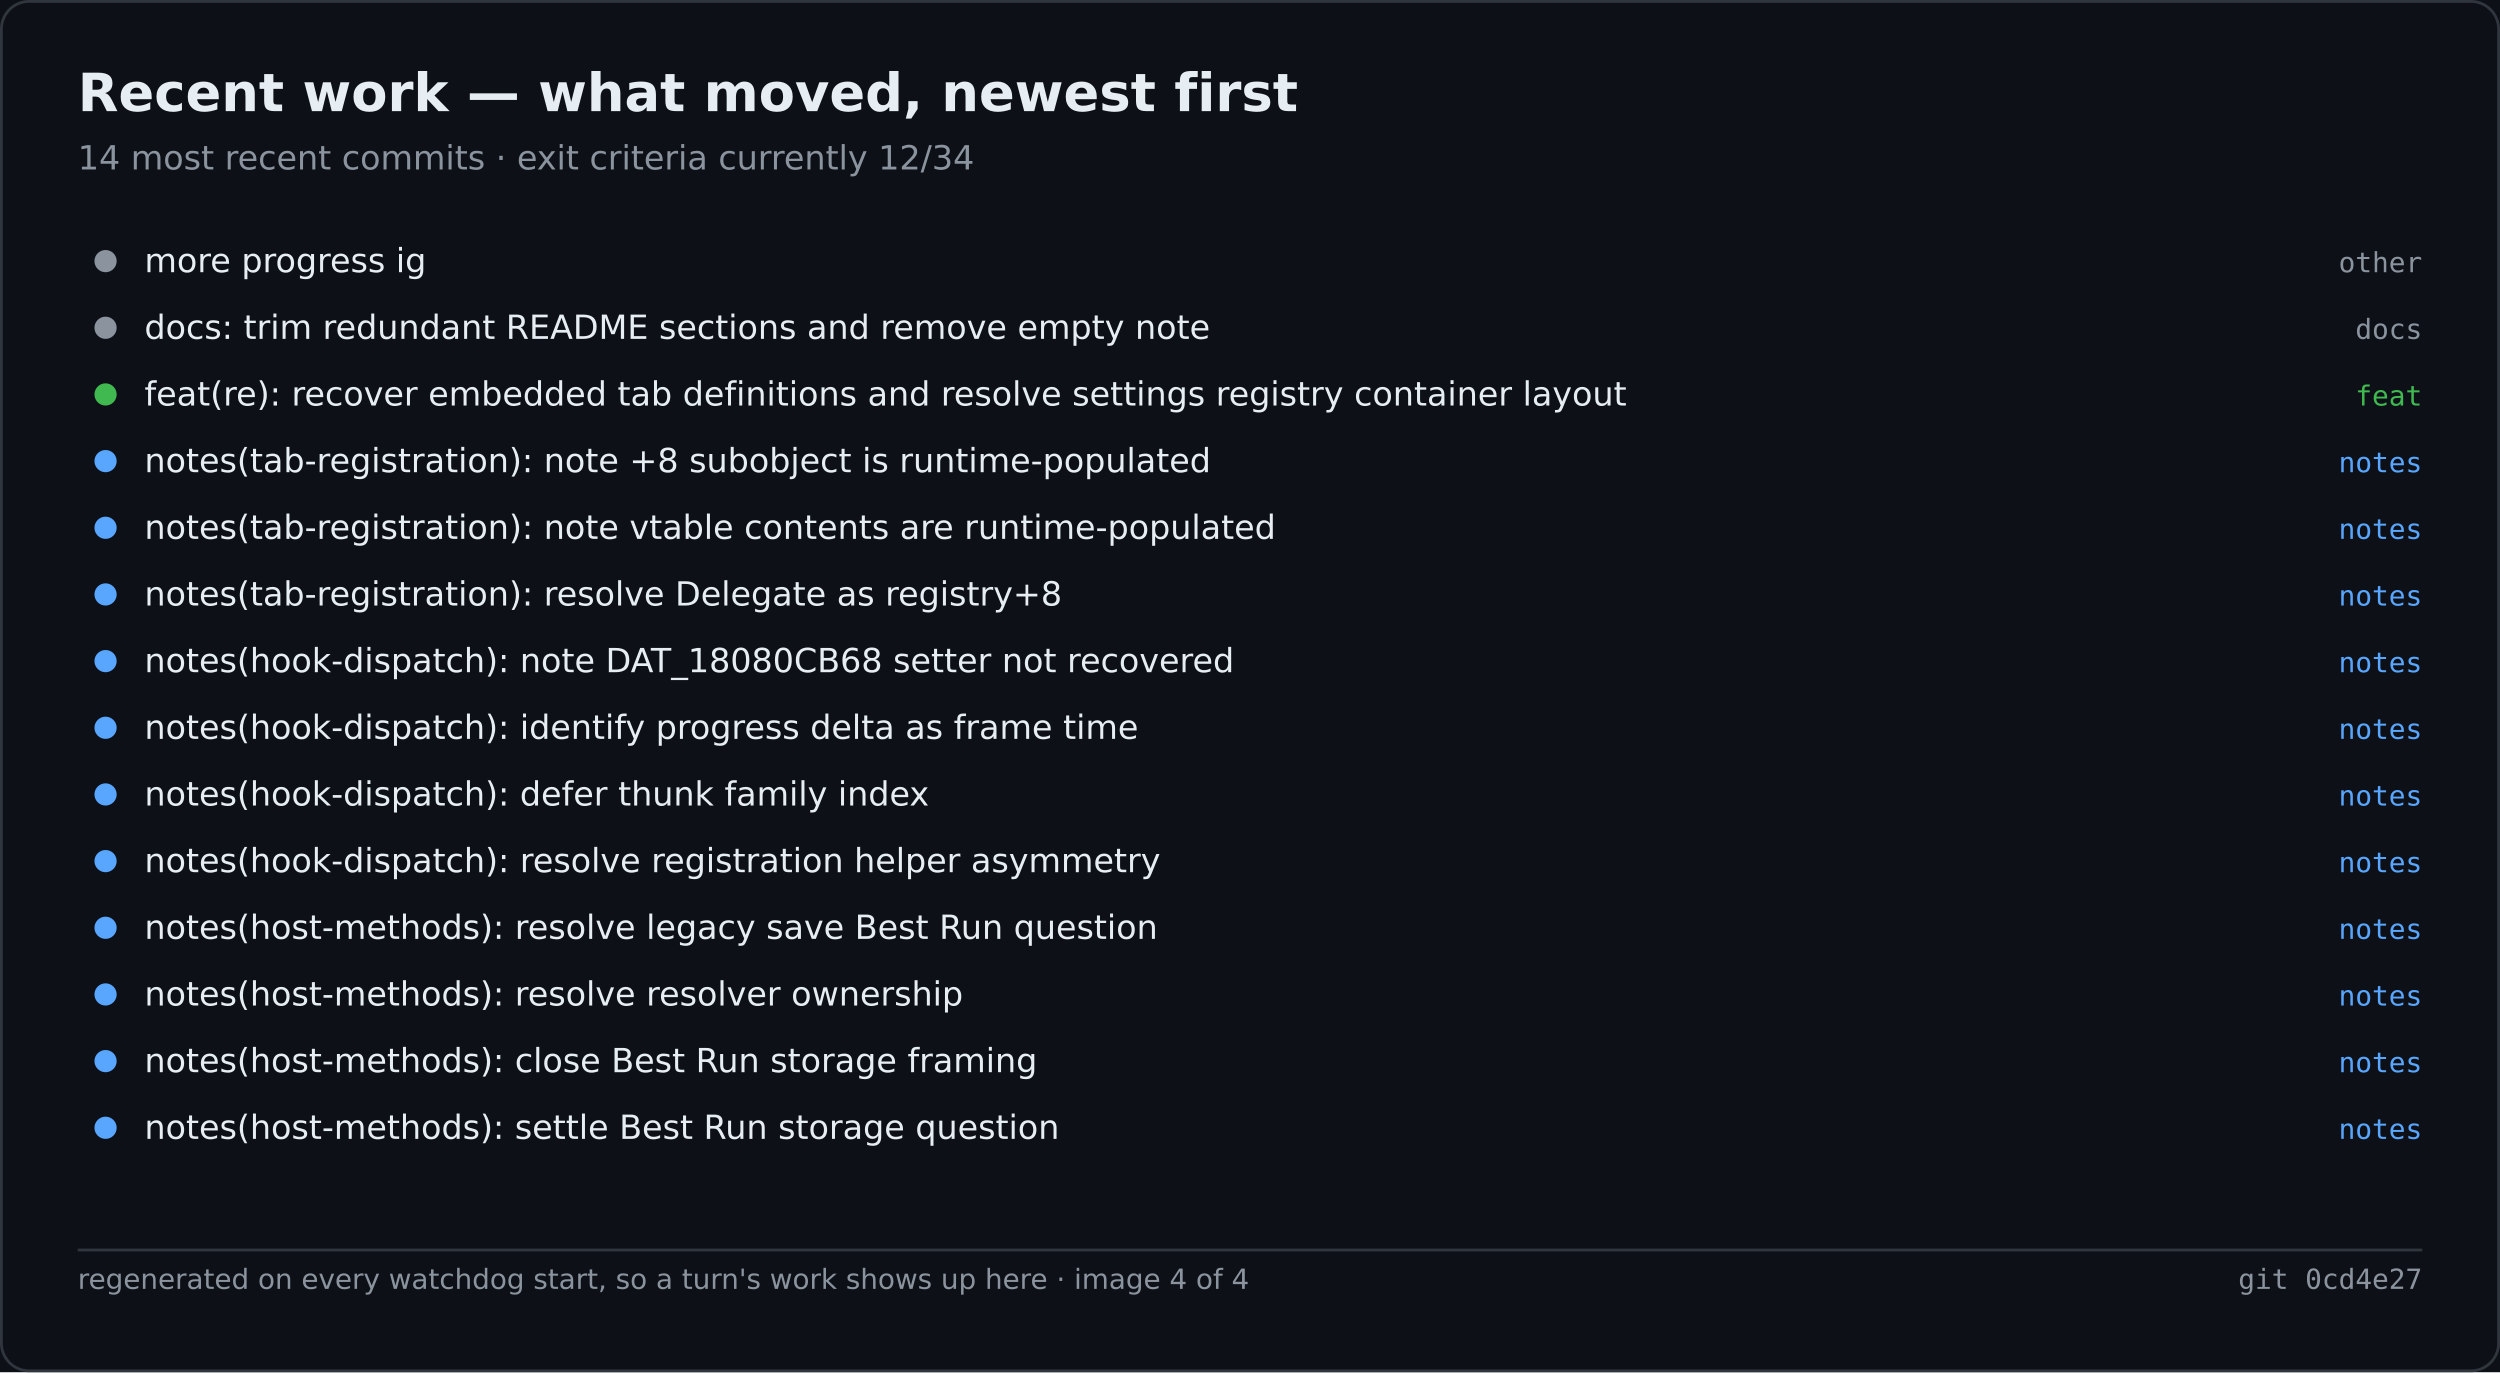
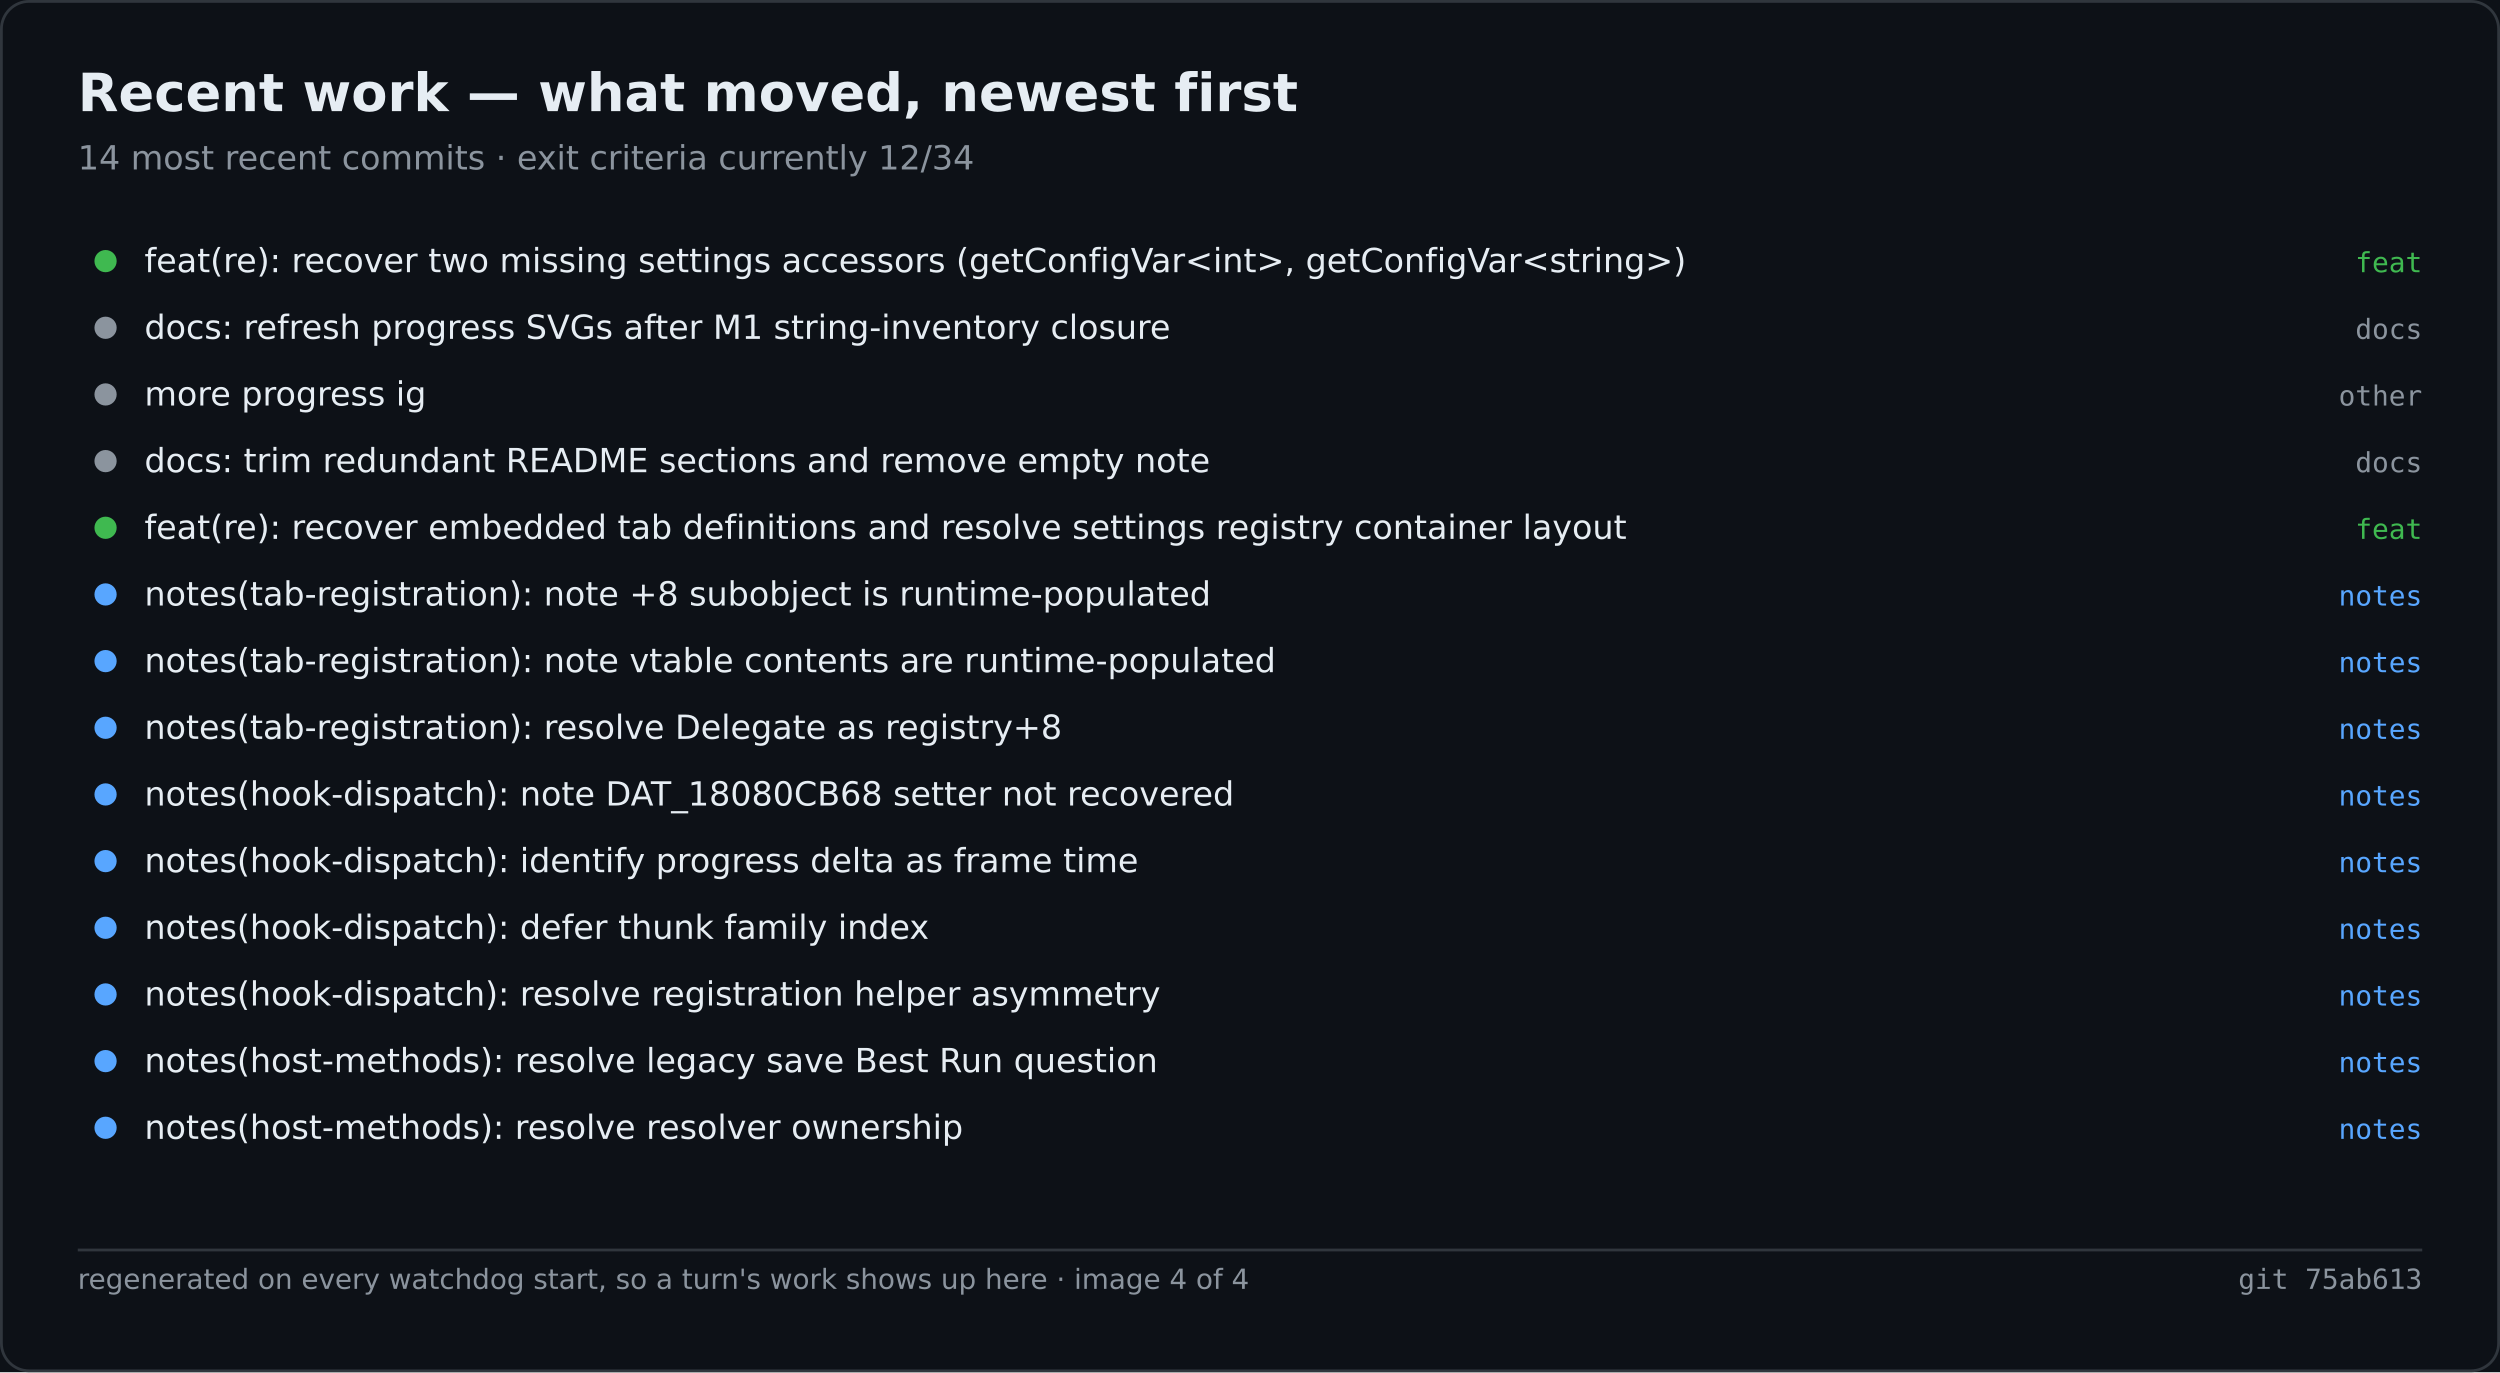
<svg xmlns="http://www.w3.org/2000/svg" width="900" height="494" viewBox="0 0 900 494" role="img" aria-label="Recent work — what moved, newest first">
  <rect width="900" height="494" fill="#0d1117" />
  <rect x="0.5" y="0.5" width="899" height="493" fill="none" stroke="#30363d" rx="10" />
  <text x="28" y="40" font-family="Segoe UI,DejaVu Sans,Helvetica,sans-serif" font-size="19" font-weight="600" fill="#e6edf3">Recent work — what moved, newest first</text>
  <text x="28" y="61" font-family="Segoe UI,DejaVu Sans,Helvetica,sans-serif" font-size="12" fill="#8b949e">14 most recent commits · exit criteria currently 12/34</text>
-   <circle cx="38.0" cy="94.0" r="4" fill="#8b949e" />
-   <text x="52.0" y="98.0" font-family="Segoe UI,DejaVu Sans,Helvetica,sans-serif" font-size="12" fill="#e6edf3">more progress ig</text>
-   <text x="872.0" y="98.0" font-family="Cascadia Mono,Consolas,DejaVu Sans Mono,monospace" font-size="10" fill="#8b949e" text-anchor="end">other</text>
+   <circle cx="38.0" cy="94.0" r="4" fill="#3fb950" />
+   <text x="52.0" y="98.0" font-family="Segoe UI,DejaVu Sans,Helvetica,sans-serif" font-size="12" fill="#e6edf3">feat(re): recover two missing settings accessors (getConfigVar&lt;int&gt;, getConfigVar&lt;string&gt;)</text>
+   <text x="872.0" y="98.0" font-family="Cascadia Mono,Consolas,DejaVu Sans Mono,monospace" font-size="10" fill="#3fb950" text-anchor="end">feat</text>
  <circle cx="38.0" cy="118.0" r="4" fill="#8b949e" />
-   <text x="52.0" y="122.0" font-family="Segoe UI,DejaVu Sans,Helvetica,sans-serif" font-size="12" fill="#e6edf3">docs: trim redundant README sections and remove empty note</text>
+   <text x="52.0" y="122.0" font-family="Segoe UI,DejaVu Sans,Helvetica,sans-serif" font-size="12" fill="#e6edf3">docs: refresh progress SVGs after M1 string-inventory closure</text>
  <text x="872.0" y="122.0" font-family="Cascadia Mono,Consolas,DejaVu Sans Mono,monospace" font-size="10" fill="#8b949e" text-anchor="end">docs</text>
-   <circle cx="38.0" cy="142.0" r="4" fill="#3fb950" />
-   <text x="52.0" y="146.0" font-family="Segoe UI,DejaVu Sans,Helvetica,sans-serif" font-size="12" fill="#e6edf3">feat(re): recover embedded tab definitions and resolve settings registry container layout</text>
-   <text x="872.0" y="146.0" font-family="Cascadia Mono,Consolas,DejaVu Sans Mono,monospace" font-size="10" fill="#3fb950" text-anchor="end">feat</text>
-   <circle cx="38.0" cy="166.0" r="4" fill="#58a6ff" />
-   <text x="52.0" y="170.0" font-family="Segoe UI,DejaVu Sans,Helvetica,sans-serif" font-size="12" fill="#e6edf3">notes(tab-registration): note +8 subobject is runtime-populated</text>
-   <text x="872.0" y="170.0" font-family="Cascadia Mono,Consolas,DejaVu Sans Mono,monospace" font-size="10" fill="#58a6ff" text-anchor="end">notes</text>
-   <circle cx="38.0" cy="190.0" r="4" fill="#58a6ff" />
-   <text x="52.0" y="194.0" font-family="Segoe UI,DejaVu Sans,Helvetica,sans-serif" font-size="12" fill="#e6edf3">notes(tab-registration): note vtable contents are runtime-populated</text>
-   <text x="872.0" y="194.0" font-family="Cascadia Mono,Consolas,DejaVu Sans Mono,monospace" font-size="10" fill="#58a6ff" text-anchor="end">notes</text>
+   <circle cx="38.0" cy="142.0" r="4" fill="#8b949e" />
+   <text x="52.0" y="146.0" font-family="Segoe UI,DejaVu Sans,Helvetica,sans-serif" font-size="12" fill="#e6edf3">more progress ig</text>
+   <text x="872.0" y="146.0" font-family="Cascadia Mono,Consolas,DejaVu Sans Mono,monospace" font-size="10" fill="#8b949e" text-anchor="end">other</text>
+   <circle cx="38.0" cy="166.0" r="4" fill="#8b949e" />
+   <text x="52.0" y="170.0" font-family="Segoe UI,DejaVu Sans,Helvetica,sans-serif" font-size="12" fill="#e6edf3">docs: trim redundant README sections and remove empty note</text>
+   <text x="872.0" y="170.0" font-family="Cascadia Mono,Consolas,DejaVu Sans Mono,monospace" font-size="10" fill="#8b949e" text-anchor="end">docs</text>
+   <circle cx="38.0" cy="190.0" r="4" fill="#3fb950" />
+   <text x="52.0" y="194.0" font-family="Segoe UI,DejaVu Sans,Helvetica,sans-serif" font-size="12" fill="#e6edf3">feat(re): recover embedded tab definitions and resolve settings registry container layout</text>
+   <text x="872.0" y="194.0" font-family="Cascadia Mono,Consolas,DejaVu Sans Mono,monospace" font-size="10" fill="#3fb950" text-anchor="end">feat</text>
  <circle cx="38.0" cy="214.0" r="4" fill="#58a6ff" />
-   <text x="52.0" y="218.0" font-family="Segoe UI,DejaVu Sans,Helvetica,sans-serif" font-size="12" fill="#e6edf3">notes(tab-registration): resolve Delegate as registry+8</text>
+   <text x="52.0" y="218.0" font-family="Segoe UI,DejaVu Sans,Helvetica,sans-serif" font-size="12" fill="#e6edf3">notes(tab-registration): note +8 subobject is runtime-populated</text>
  <text x="872.0" y="218.0" font-family="Cascadia Mono,Consolas,DejaVu Sans Mono,monospace" font-size="10" fill="#58a6ff" text-anchor="end">notes</text>
  <circle cx="38.0" cy="238.0" r="4" fill="#58a6ff" />
-   <text x="52.0" y="242.0" font-family="Segoe UI,DejaVu Sans,Helvetica,sans-serif" font-size="12" fill="#e6edf3">notes(hook-dispatch): note DAT_18080CB68 setter not recovered</text>
+   <text x="52.0" y="242.0" font-family="Segoe UI,DejaVu Sans,Helvetica,sans-serif" font-size="12" fill="#e6edf3">notes(tab-registration): note vtable contents are runtime-populated</text>
  <text x="872.0" y="242.0" font-family="Cascadia Mono,Consolas,DejaVu Sans Mono,monospace" font-size="10" fill="#58a6ff" text-anchor="end">notes</text>
  <circle cx="38.0" cy="262.0" r="4" fill="#58a6ff" />
-   <text x="52.0" y="266.0" font-family="Segoe UI,DejaVu Sans,Helvetica,sans-serif" font-size="12" fill="#e6edf3">notes(hook-dispatch): identify progress delta as frame time</text>
+   <text x="52.0" y="266.0" font-family="Segoe UI,DejaVu Sans,Helvetica,sans-serif" font-size="12" fill="#e6edf3">notes(tab-registration): resolve Delegate as registry+8</text>
  <text x="872.0" y="266.0" font-family="Cascadia Mono,Consolas,DejaVu Sans Mono,monospace" font-size="10" fill="#58a6ff" text-anchor="end">notes</text>
  <circle cx="38.0" cy="286.0" r="4" fill="#58a6ff" />
-   <text x="52.0" y="290.0" font-family="Segoe UI,DejaVu Sans,Helvetica,sans-serif" font-size="12" fill="#e6edf3">notes(hook-dispatch): defer thunk family index</text>
+   <text x="52.0" y="290.0" font-family="Segoe UI,DejaVu Sans,Helvetica,sans-serif" font-size="12" fill="#e6edf3">notes(hook-dispatch): note DAT_18080CB68 setter not recovered</text>
  <text x="872.0" y="290.0" font-family="Cascadia Mono,Consolas,DejaVu Sans Mono,monospace" font-size="10" fill="#58a6ff" text-anchor="end">notes</text>
  <circle cx="38.0" cy="310.0" r="4" fill="#58a6ff" />
-   <text x="52.0" y="314.0" font-family="Segoe UI,DejaVu Sans,Helvetica,sans-serif" font-size="12" fill="#e6edf3">notes(hook-dispatch): resolve registration helper asymmetry</text>
+   <text x="52.0" y="314.0" font-family="Segoe UI,DejaVu Sans,Helvetica,sans-serif" font-size="12" fill="#e6edf3">notes(hook-dispatch): identify progress delta as frame time</text>
  <text x="872.0" y="314.0" font-family="Cascadia Mono,Consolas,DejaVu Sans Mono,monospace" font-size="10" fill="#58a6ff" text-anchor="end">notes</text>
  <circle cx="38.0" cy="334.0" r="4" fill="#58a6ff" />
-   <text x="52.0" y="338.0" font-family="Segoe UI,DejaVu Sans,Helvetica,sans-serif" font-size="12" fill="#e6edf3">notes(host-methods): resolve legacy save Best Run question</text>
+   <text x="52.0" y="338.0" font-family="Segoe UI,DejaVu Sans,Helvetica,sans-serif" font-size="12" fill="#e6edf3">notes(hook-dispatch): defer thunk family index</text>
  <text x="872.0" y="338.0" font-family="Cascadia Mono,Consolas,DejaVu Sans Mono,monospace" font-size="10" fill="#58a6ff" text-anchor="end">notes</text>
  <circle cx="38.0" cy="358.0" r="4" fill="#58a6ff" />
-   <text x="52.0" y="362.0" font-family="Segoe UI,DejaVu Sans,Helvetica,sans-serif" font-size="12" fill="#e6edf3">notes(host-methods): resolve resolver ownership</text>
+   <text x="52.0" y="362.0" font-family="Segoe UI,DejaVu Sans,Helvetica,sans-serif" font-size="12" fill="#e6edf3">notes(hook-dispatch): resolve registration helper asymmetry</text>
  <text x="872.0" y="362.0" font-family="Cascadia Mono,Consolas,DejaVu Sans Mono,monospace" font-size="10" fill="#58a6ff" text-anchor="end">notes</text>
  <circle cx="38.0" cy="382.0" r="4" fill="#58a6ff" />
-   <text x="52.0" y="386.0" font-family="Segoe UI,DejaVu Sans,Helvetica,sans-serif" font-size="12" fill="#e6edf3">notes(host-methods): close Best Run storage framing</text>
+   <text x="52.0" y="386.0" font-family="Segoe UI,DejaVu Sans,Helvetica,sans-serif" font-size="12" fill="#e6edf3">notes(host-methods): resolve legacy save Best Run question</text>
  <text x="872.0" y="386.0" font-family="Cascadia Mono,Consolas,DejaVu Sans Mono,monospace" font-size="10" fill="#58a6ff" text-anchor="end">notes</text>
  <circle cx="38.0" cy="406.0" r="4" fill="#58a6ff" />
-   <text x="52.0" y="410.0" font-family="Segoe UI,DejaVu Sans,Helvetica,sans-serif" font-size="12" fill="#e6edf3">notes(host-methods): settle Best Run storage question</text>
+   <text x="52.0" y="410.0" font-family="Segoe UI,DejaVu Sans,Helvetica,sans-serif" font-size="12" fill="#e6edf3">notes(host-methods): resolve resolver ownership</text>
  <text x="872.0" y="410.0" font-family="Cascadia Mono,Consolas,DejaVu Sans Mono,monospace" font-size="10" fill="#58a6ff" text-anchor="end">notes</text>
  <line x1="28.0" y1="450.0" x2="872.0" y2="450.0" stroke="#30363d" stroke-width="1" />
  <text x="28.0" y="464.0" font-family="Segoe UI,DejaVu Sans,Helvetica,sans-serif" font-size="10" fill="#8b949e">regenerated on every watchdog start, so a turn's work shows up here · image 4 of 4</text>
-   <text x="872.0" y="464.0" font-family="Cascadia Mono,Consolas,DejaVu Sans Mono,monospace" font-size="10" fill="#8b949e" text-anchor="end">git 0cd4e27</text>
+   <text x="872.0" y="464.0" font-family="Cascadia Mono,Consolas,DejaVu Sans Mono,monospace" font-size="10" fill="#8b949e" text-anchor="end">git 75ab613</text>
</svg>
